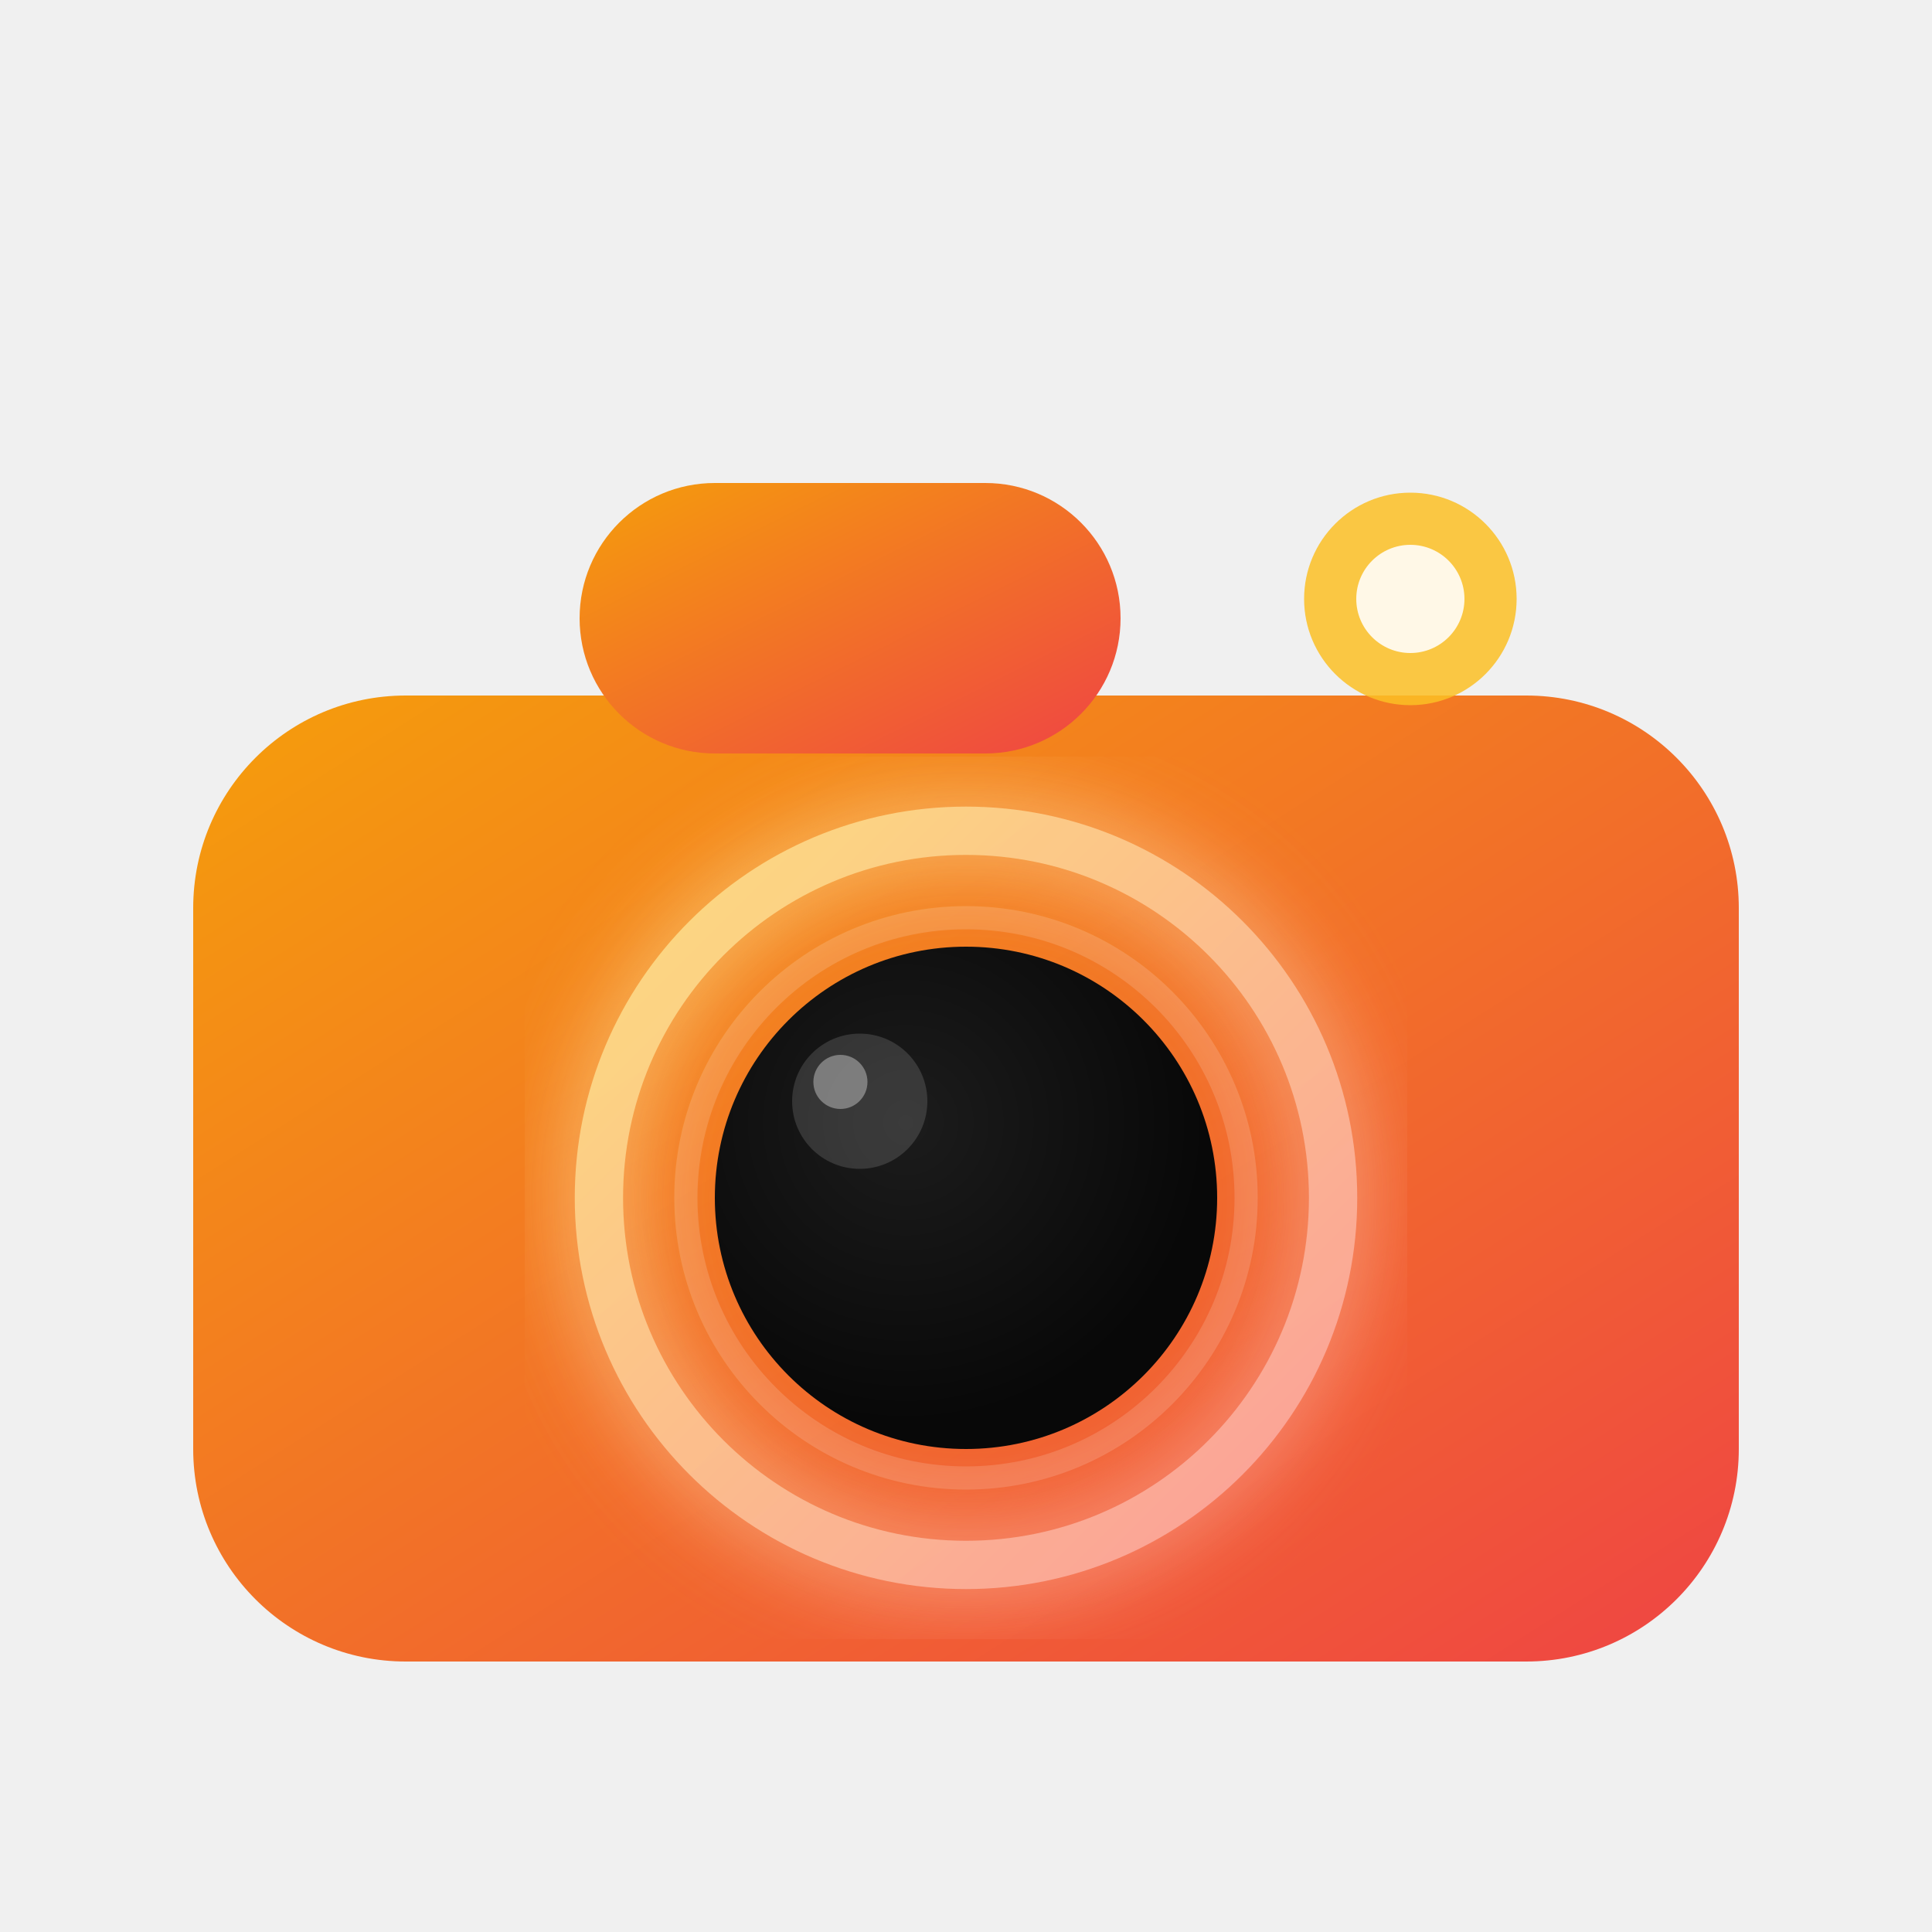
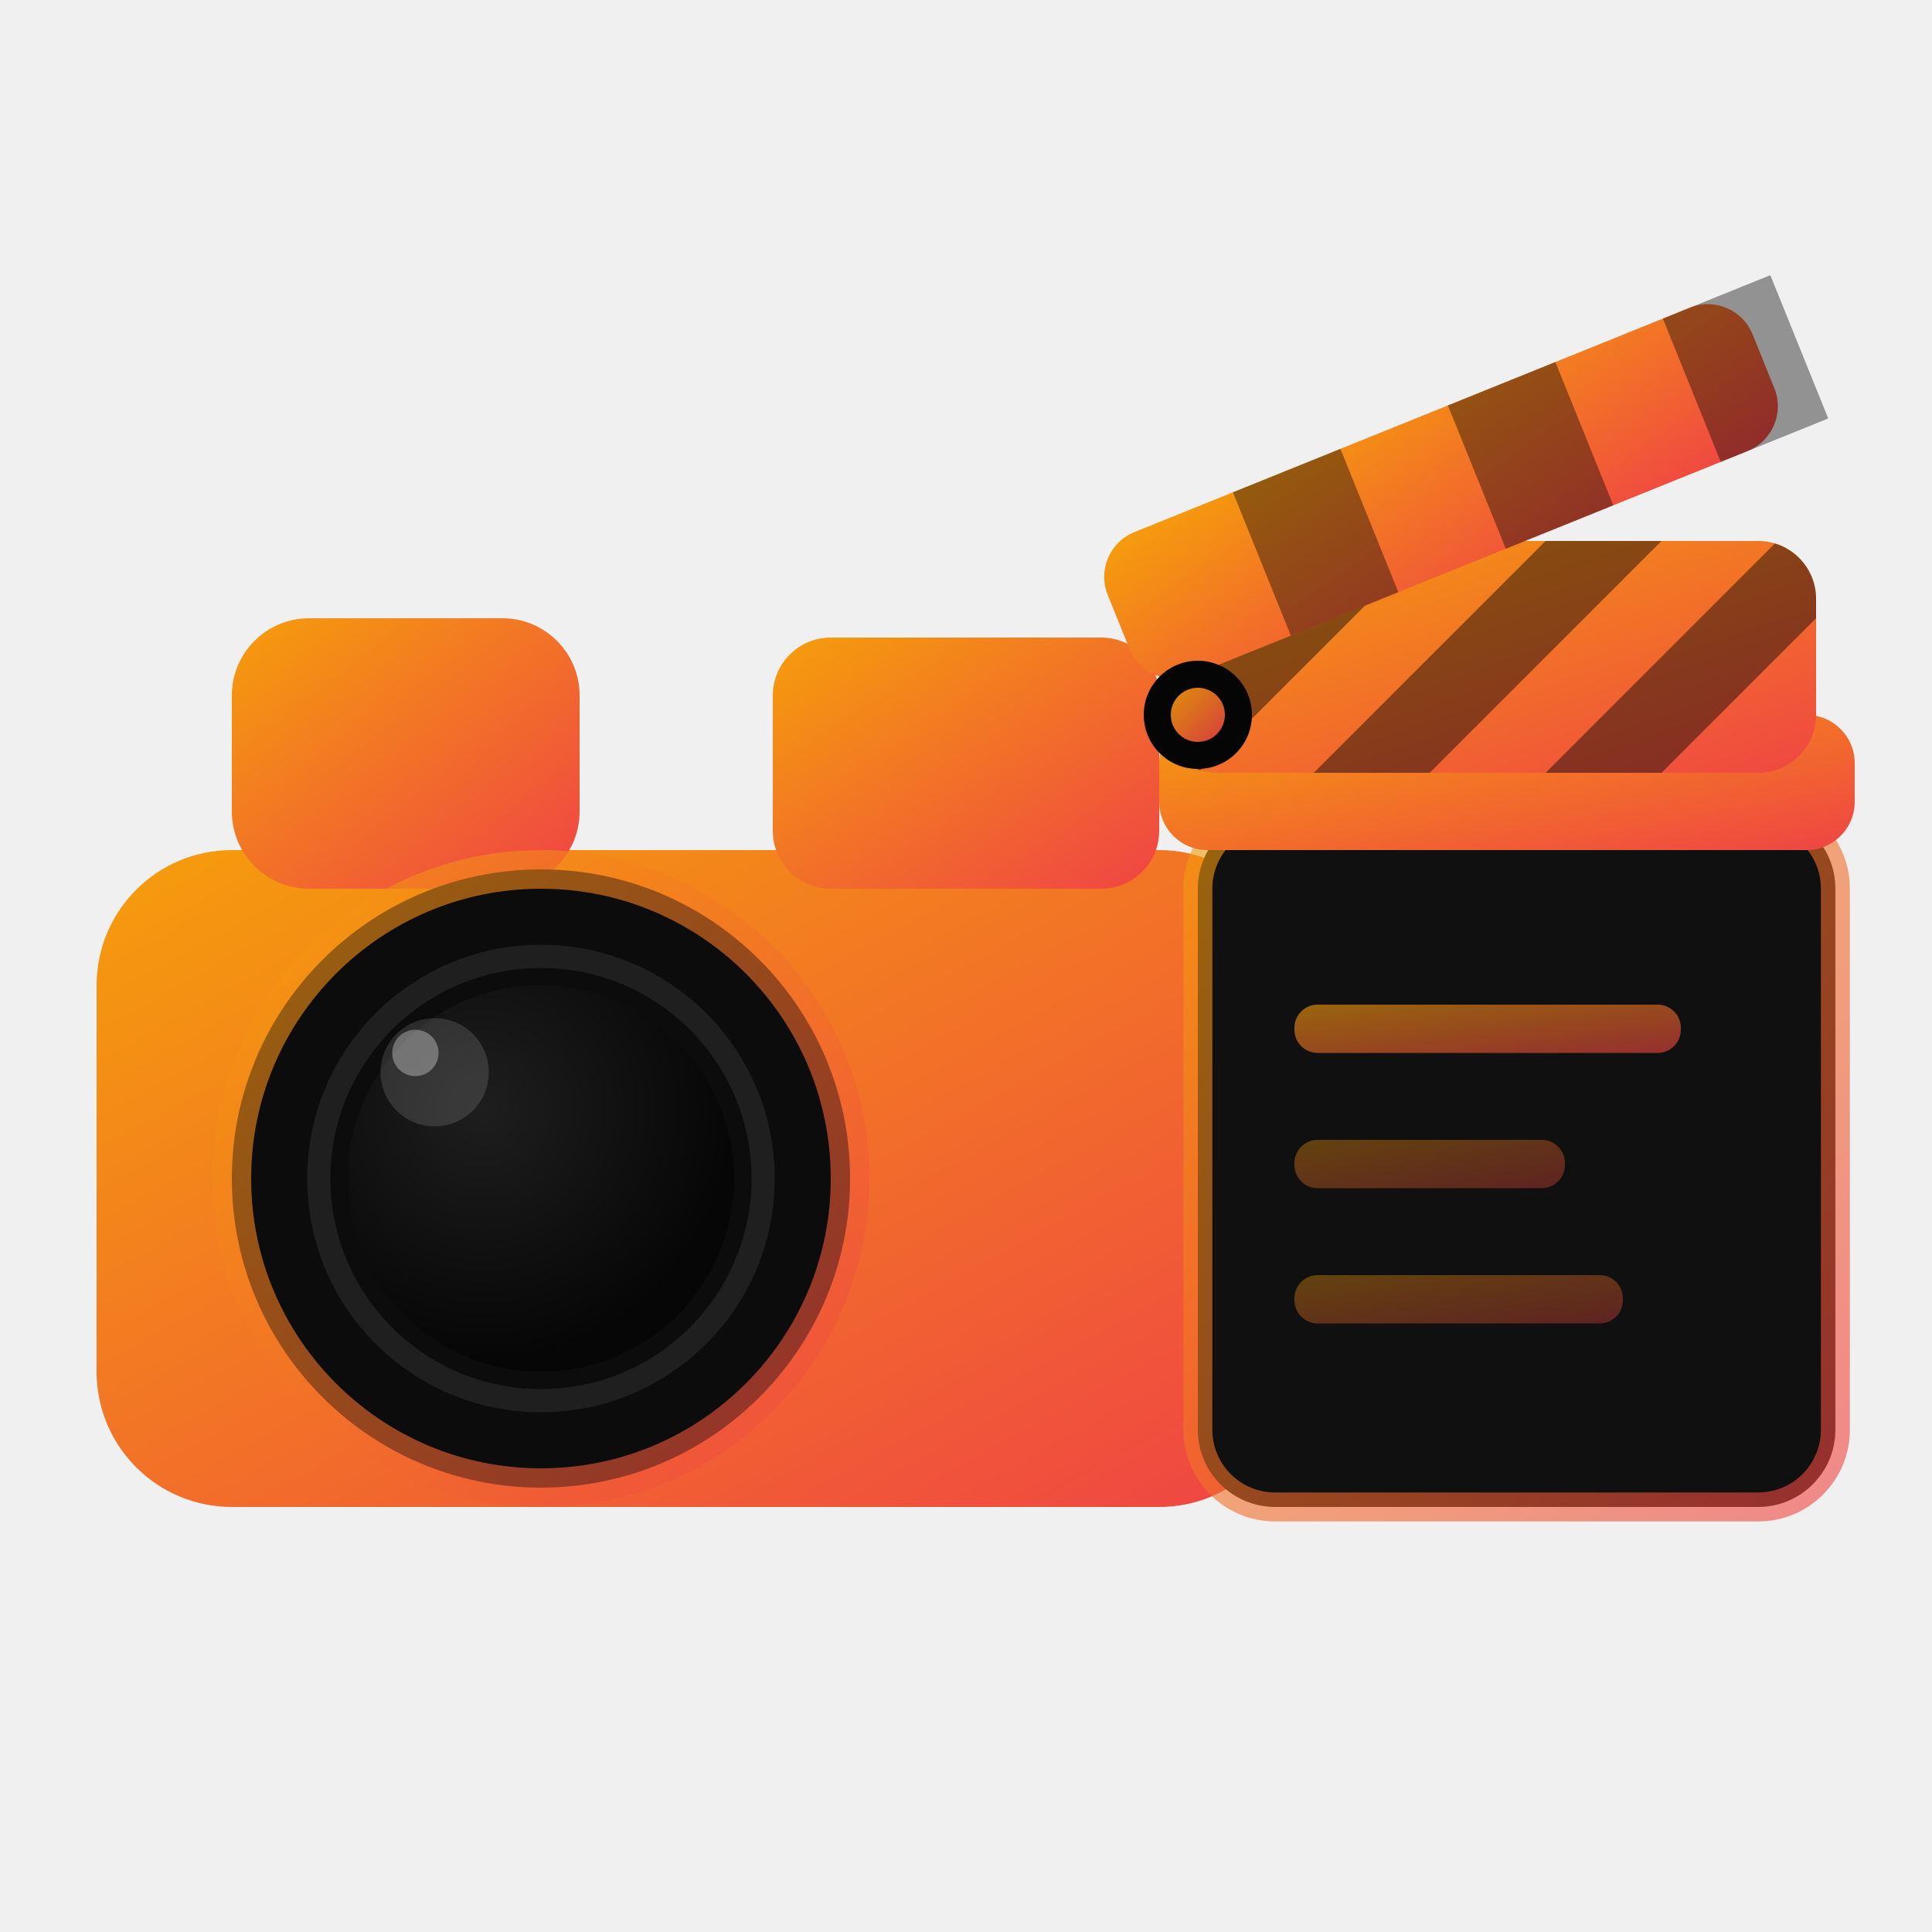
<svg xmlns="http://www.w3.org/2000/svg" viewBox="0 0 100 100">
  <defs>
-     <linearGradient id="body" x1="0%" y1="0%" x2="100%" y2="100%">
+     <linearGradient id="g" x1="0%" y1="0%" x2="100%" y2="100%">
      <stop offset="0%" stop-color="#f59e0b" />
      <stop offset="100%" stop-color="#ef4444" />
    </linearGradient>
-     <linearGradient id="lens-ring" x1="0%" y1="0%" x2="100%" y2="100%">
-       <stop offset="0%" stop-color="#fde68a" />
-       <stop offset="100%" stop-color="#fca5a5" />
+     <linearGradient id="gs" x1="0%" y1="0%" x2="100%" y2="100%">
+       <stop offset="0%" stop-color="#f59e0b" stop-opacity="0.6" />
+       <stop offset="100%" stop-color="#ef4444" stop-opacity="0.6" />
    </linearGradient>
-     <radialGradient id="lens-glass" cx="38%" cy="35%" r="60%">
-       <stop offset="0%" stop-color="#1c1c1c" />
-       <stop offset="100%" stop-color="#080808" />
+     <radialGradient id="lens" cx="35%" cy="32%" r="65%">
+       <stop offset="0%" stop-color="#1e1e1e" />
+       <stop offset="100%" stop-color="#060606" />
    </radialGradient>
-     <filter id="glow">
-       <feGaussianBlur stdDeviation="2.2" result="blur" />
-       <feMerge>
-         <feMergeNode in="blur" />
-         <feMergeNode in="SourceGraphic" />
-       </feMerge>
-     </filter>
+     <clipPath id="clp">
+       <rect x="60" y="28" width="34" height="12" rx="3" />
+     </clipPath>
  </defs>
-   <rect x="10" y="36" width="80" height="50" rx="11" fill="url(#body)" />
-   <rect x="30" y="25" width="28" height="14" rx="7" fill="url(#body)" />
-   <circle cx="73" cy="31" r="5.5" fill="#fbbf24" opacity="0.85" />
-   <circle cx="73" cy="31" r="2.8" fill="#fff8e7" />
-   <circle cx="50" cy="62" r="19" fill="none" stroke="url(#lens-ring)" stroke-width="2.5" opacity="0.9" filter="url(#glow)" />
-   <circle cx="50" cy="62" r="14.5" fill="none" stroke="rgba(255,255,255,0.15)" stroke-width="1.2" />
-   <circle cx="50" cy="62" r="13" fill="url(#lens-glass)" />
-   <circle cx="44.5" cy="57" r="3.5" fill="white" opacity="0.14" />
-   <circle cx="43.5" cy="56" r="1.4" fill="white" opacity="0.35" />
+   <rect x="5" y="44" width="62" height="34" rx="7" fill="url(#g)" />
+   <rect x="12" y="32" width="18" height="14" rx="4" fill="url(#g)" />
+   <rect x="40" y="33" width="20" height="13" rx="3" fill="url(#g)" />
+   <circle cx="28" cy="61" r="16" fill="#0c0c0c" />
+   <circle cx="28" cy="61" r="16" fill="none" stroke="url(#gs)" stroke-width="2" />
+   <circle cx="28" cy="61" r="11.5" fill="none" stroke="rgba(255,255,255,0.08)" stroke-width="1.2" />
+   <circle cx="28" cy="61" r="10" fill="url(#lens)" />
+   <circle cx="22.5" cy="55.5" r="2.8" fill="white" opacity="0.13" />
+   <circle cx="21.5" cy="54.5" r="1.2" fill="white" opacity="0.32" />
+   <rect x="62" y="42" width="33" height="36" rx="4" fill="#101010" />
+   <rect x="62" y="42" width="33" height="36" rx="4" fill="none" stroke="url(#gs)" stroke-width="1.5" />
+   <rect x="67" y="52" width="20" height="2.5" rx="1.2" fill="url(#gs)" />
+   <rect x="67" y="59" width="14" height="2.5" rx="1.2" fill="url(#gs)" opacity="0.6" />
+   <rect x="67" y="66" width="17" height="2.5" rx="1.2" fill="url(#gs)" opacity="0.6" />
+   <rect x="60" y="37" width="36" height="7" rx="2.5" fill="url(#g)" />
+   <g clip-path="url(#clp)">
+     <rect x="60" y="28" width="36" height="12" fill="url(#g)" />
+     <polygon points="68,28 74,28 62,40 56,40" fill="#050505" opacity="0.45" />
+     <polygon points="80,28 86,28 74,40 68,40" fill="#050505" opacity="0.45" />
+     <polygon points="92,28 98,28 86,40 80,40" fill="#050505" opacity="0.45" />
+   </g>
+   <g transform="rotate(-22 62 37)">
+     <rect x="60" y="27" width="36" height="8" rx="2.5" fill="url(#g)" />
+     <rect x="68" y="27" width="6" height="8" fill="#050505" opacity="0.4" />
+     <rect x="80" y="27" width="6" height="8" fill="#050505" opacity="0.4" />
+     <rect x="92" y="27" width="6" height="8" fill="#050505" opacity="0.4" />
+   </g>
+   <circle cx="62" cy="37" r="2.8" fill="#050505" />
+   <circle cx="62" cy="37" r="1.4" fill="url(#g)" opacity="0.9" />
</svg>
